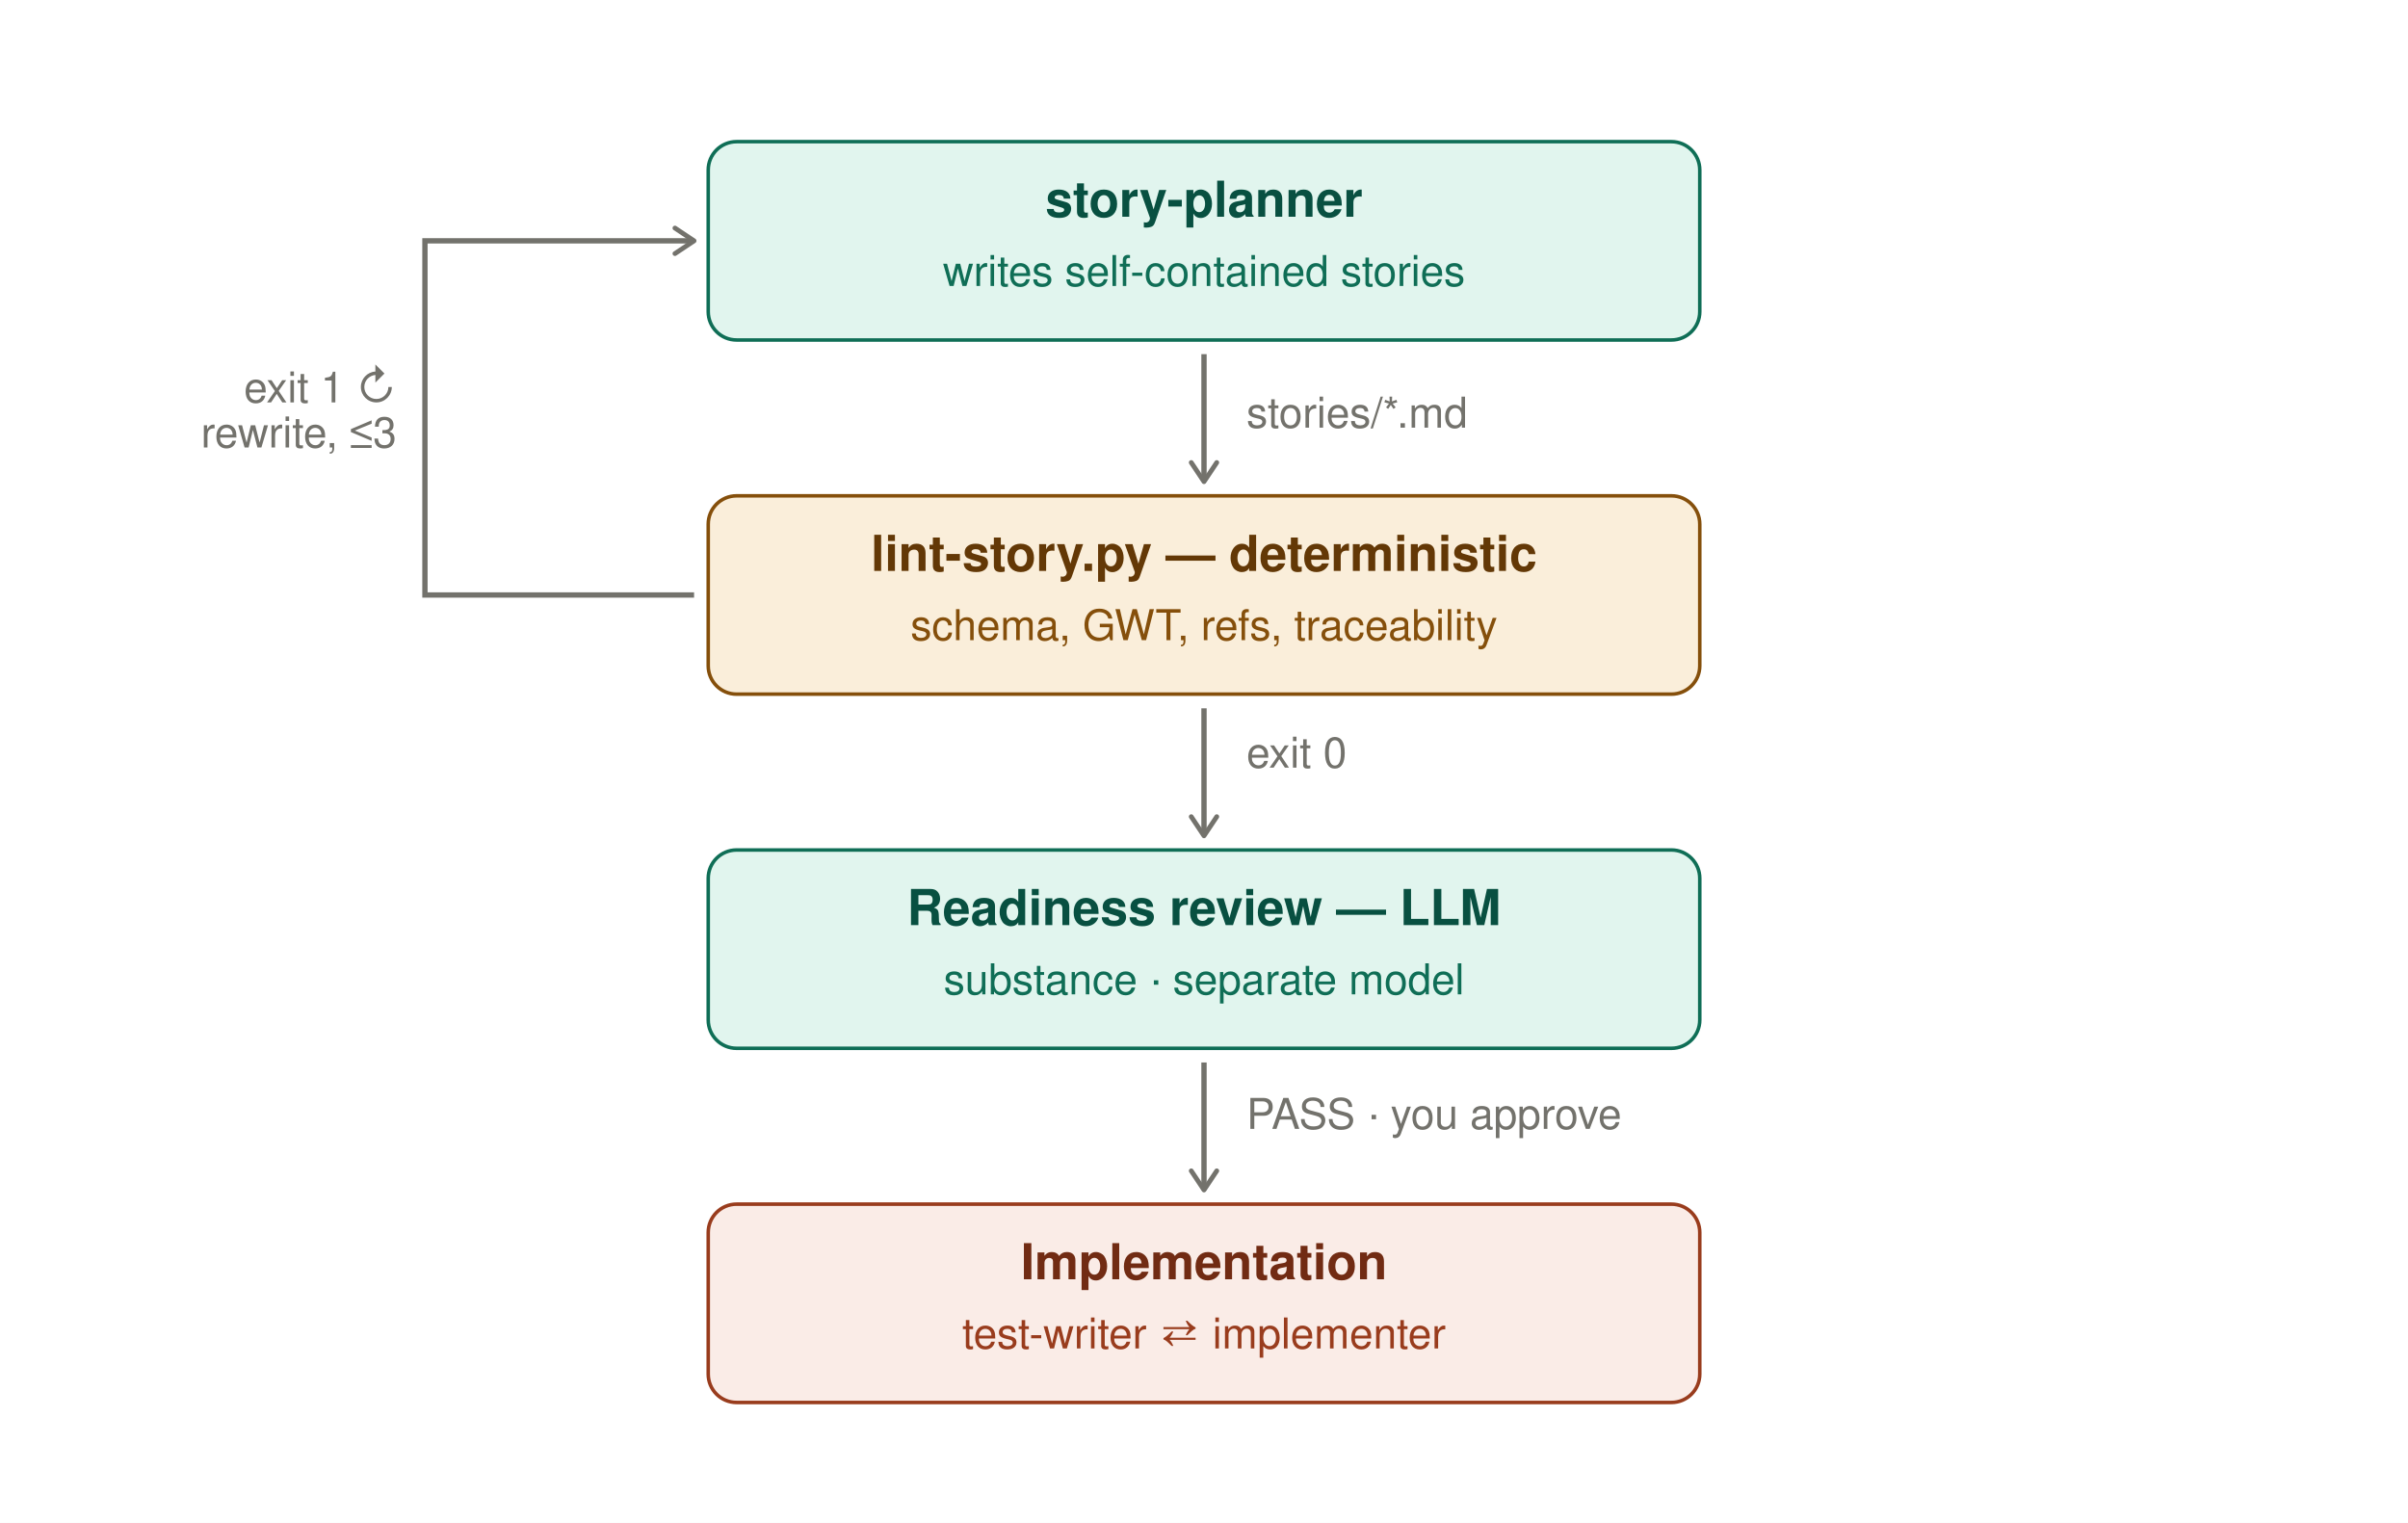
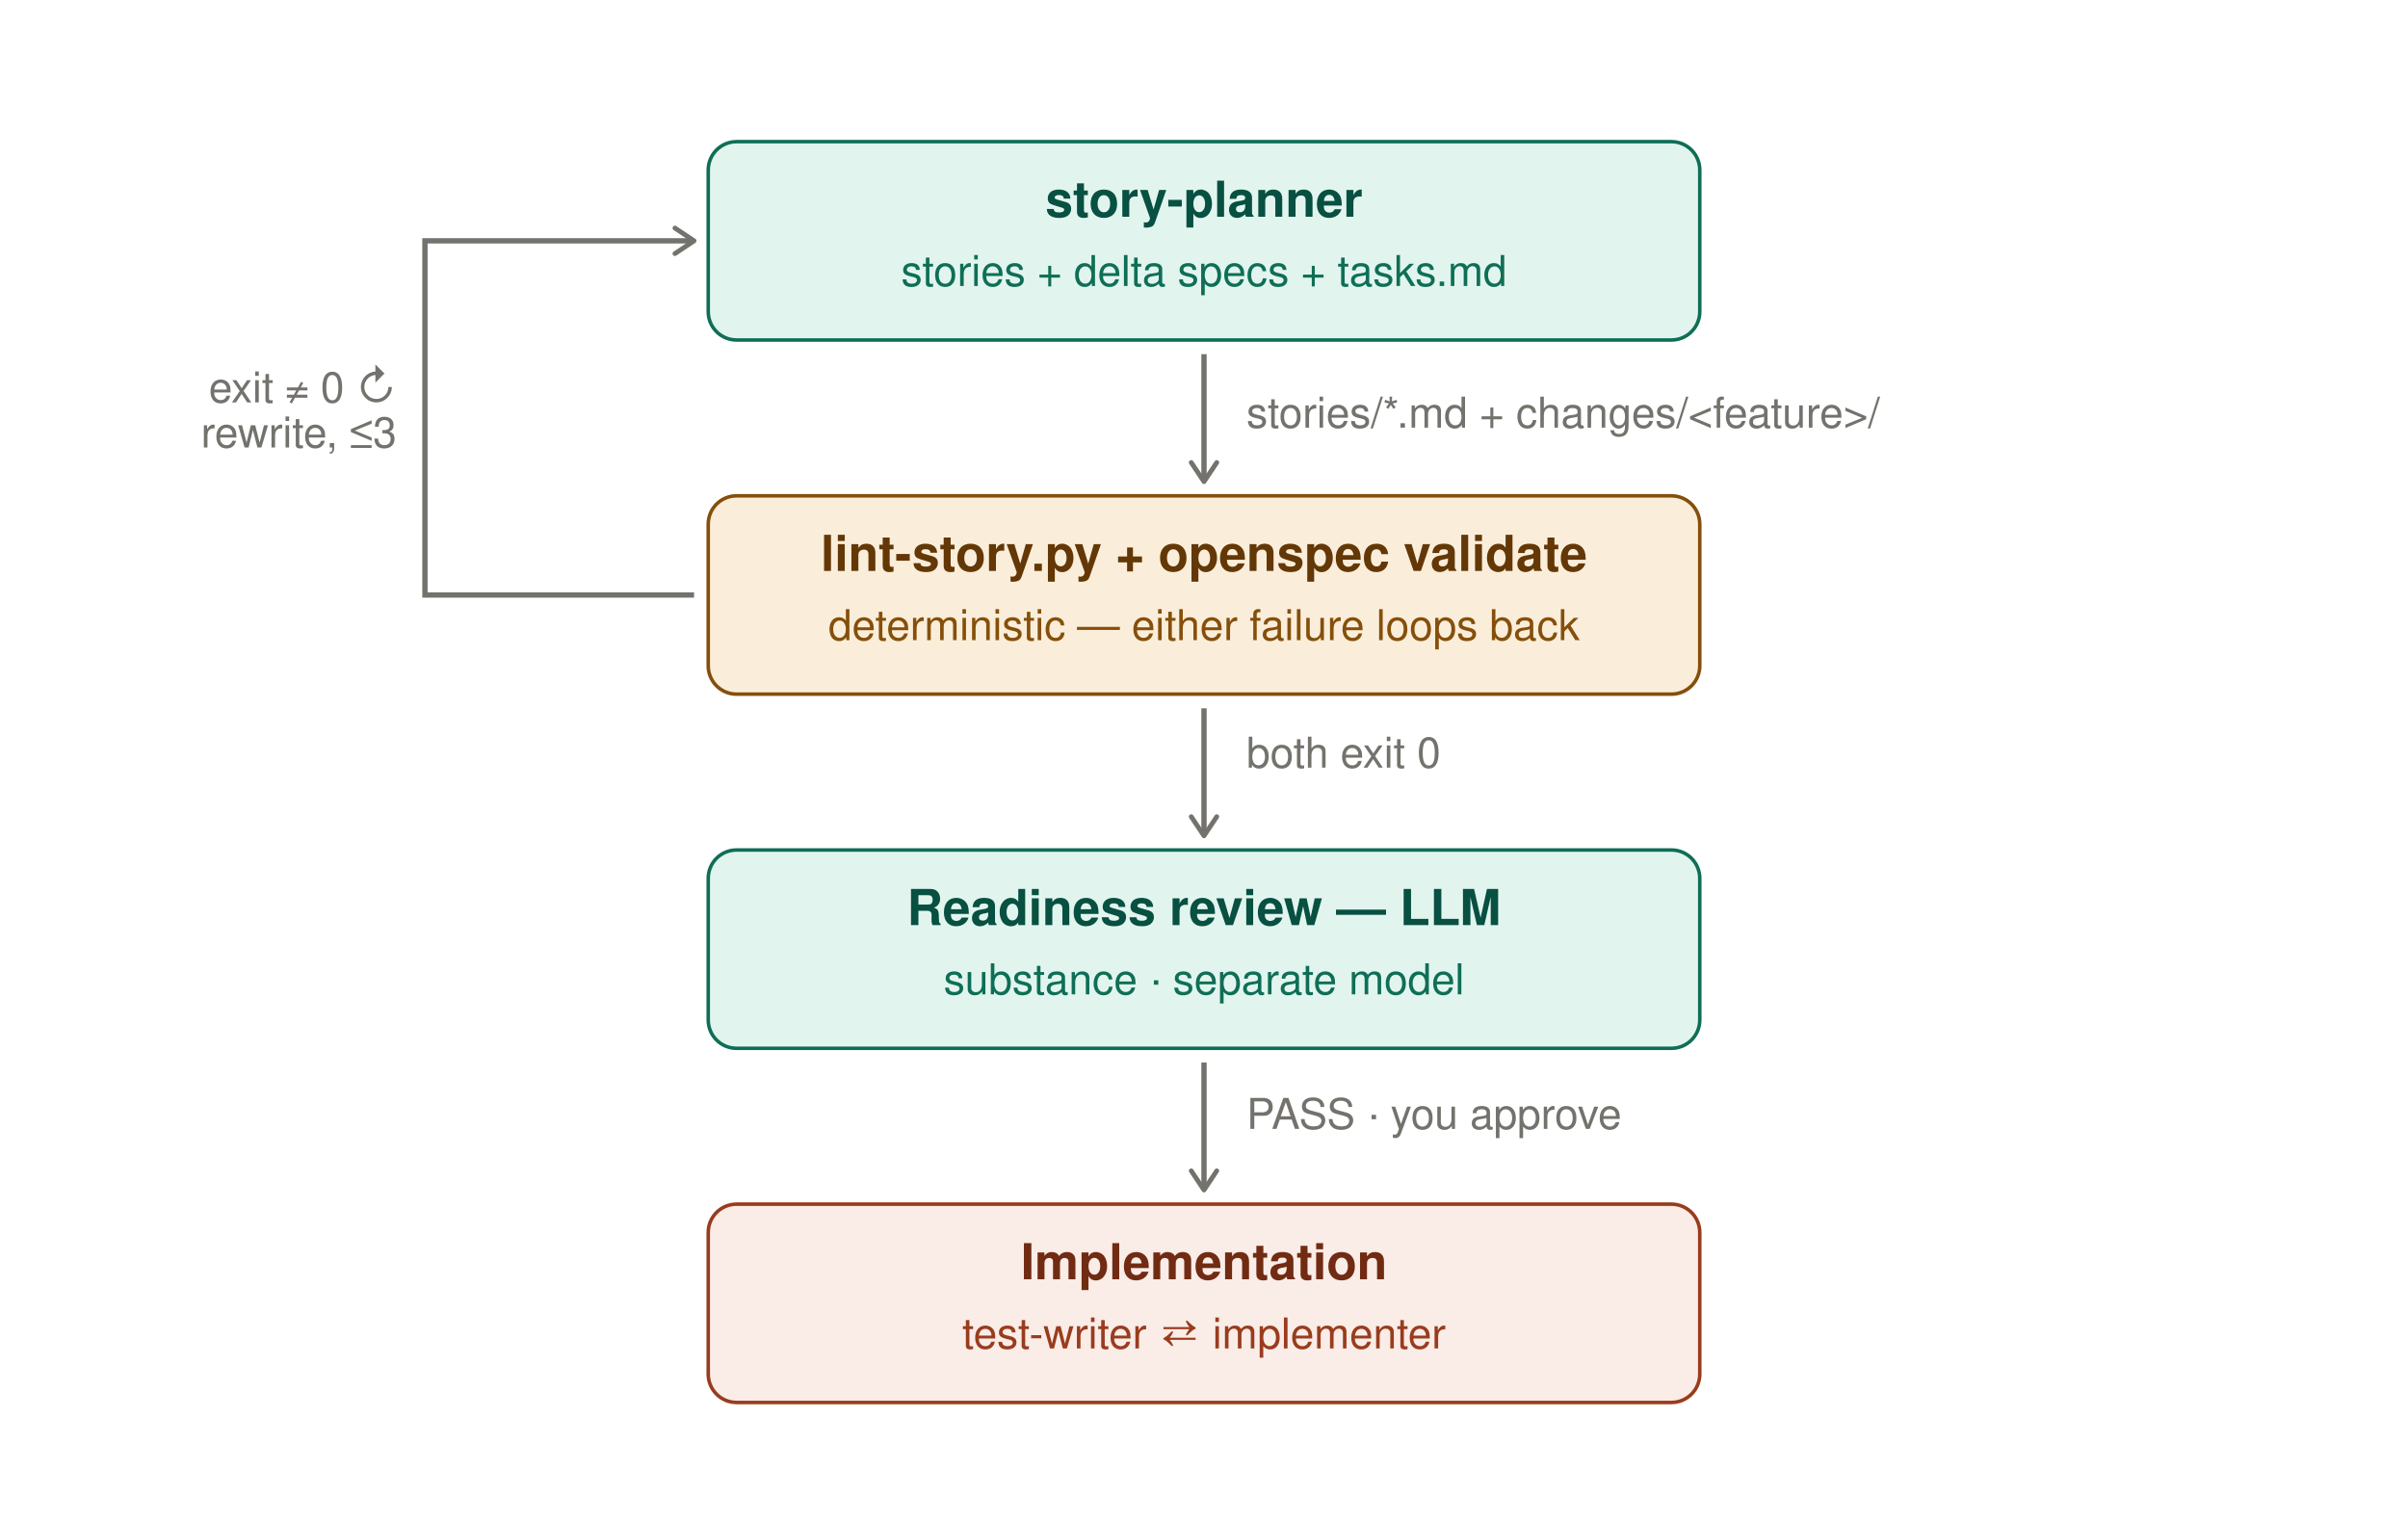
<svg xmlns="http://www.w3.org/2000/svg" width="680" viewBox="0 0 680 430" role="img">
  <style>
text{font-family:-apple-system,BlinkMacSystemFont,'Segoe UI',Helvetica,Arial,sans-serif;fill:#3d3d3a}
.th{font-size:14px;font-weight:600}
.ts{font-size:12px;fill:#73726c}
.arr{stroke:#73726c;stroke-width:1.5;fill:none}
g.teal&gt;rect{fill:#E1F5EE;stroke:#0F6E56}
g.teal text.th{fill:#085041}
g.teal text.ts{fill:#0F6E56}
g.coral&gt;rect{fill:#FAECE7;stroke:#993C1D}
g.coral text.th{fill:#712B13}
g.coral text.ts{fill:#993C1D}
g.amber&gt;rect{fill:#FAEEDA;stroke:#854F0B}
g.amber text.th{fill:#633806}
g.amber text.ts{fill:#854F0B}
</style>
  <defs>
    <marker id="arrow" viewBox="0 0 10 10" refX="8" refY="5" markerWidth="6" markerHeight="6" orient="auto-start-reverse">
      <path d="M2 1L8 5L2 9" fill="none" stroke="#73726c" stroke-width="1.5" stroke-linecap="round" stroke-linejoin="round" />
    </marker>
  </defs>
  <rect x="0" y="0" width="680" height="430" fill="#ffffff" />
  <g class="teal">
    <rect x="200" y="40" width="280" height="56" rx="8" />
    <text class="th" x="340" y="58" text-anchor="middle" dominant-baseline="central">story-planner</text>
-     <text class="ts" x="340" y="78" text-anchor="middle" dominant-baseline="central">writes self-contained stories</text>
+     <text class="ts" x="340" y="78" text-anchor="middle" dominant-baseline="central">stories + delta specs + tasks.md</text>
  </g>
  <line x1="340" y1="100" x2="340" y2="136" class="arr" marker-end="url(#arrow)" />
-   <text class="ts" x="352" y="118" text-anchor="start" dominant-baseline="central">stories/*.md</text>
+   <text class="ts" x="352" y="118" text-anchor="start" dominant-baseline="central">stories/*.md + changes/&lt;feature&gt;/</text>
  <g class="amber">
    <rect x="200" y="140" width="280" height="56" rx="8" />
-     <text class="th" x="340" y="158" text-anchor="middle" dominant-baseline="central">lint-story.py — deterministic</text>
-     <text class="ts" x="340" y="178" text-anchor="middle" dominant-baseline="central">schema, GWT, refs, traceability</text>
+     <text class="th" x="340" y="158" text-anchor="middle" dominant-baseline="central">lint-story.py + openspec validate</text>
+     <text class="ts" x="340" y="178" text-anchor="middle" dominant-baseline="central">deterministic — either failure loops back</text>
  </g>
  <path d="M196 168 L120 168 L120 68 L196 68" class="arr" marker-end="url(#arrow)" />
-   <text class="ts" x="112" y="108" text-anchor="end" dominant-baseline="central">exit 1 ↻<tspan x="112" dy="1.3em">rewrite, ≤3</tspan>
+   <text class="ts" x="112" y="108" text-anchor="end" dominant-baseline="central">exit ≠ 0 ↻<tspan x="112" dy="1.3em">rewrite, ≤3</tspan>
  </text>
  <line x1="340" y1="200" x2="340" y2="236" class="arr" marker-end="url(#arrow)" />
-   <text class="ts" x="352" y="214" text-anchor="start" dominant-baseline="central">exit 0</text>
+   <text class="ts" x="352" y="214" text-anchor="start" dominant-baseline="central">both exit 0</text>
  <g class="teal">
    <rect x="200" y="240" width="280" height="56" rx="8" />
    <text class="th" x="340" y="258" text-anchor="middle" dominant-baseline="central">Readiness review — LLM</text>
    <text class="ts" x="340" y="278" text-anchor="middle" dominant-baseline="central">substance · separate model</text>
  </g>
  <line x1="340" y1="300" x2="340" y2="336" class="arr" marker-end="url(#arrow)" />
  <text class="ts" x="352" y="316" text-anchor="start" dominant-baseline="central">PASS · you approve</text>
  <g class="coral">
    <rect x="200" y="340" width="280" height="56" rx="8" />
    <text class="th" x="340" y="358" text-anchor="middle" dominant-baseline="central">Implementation</text>
    <text class="ts" x="340" y="378" text-anchor="middle" dominant-baseline="central">test-writer ⇄ implementer</text>
  </g>
</svg>
